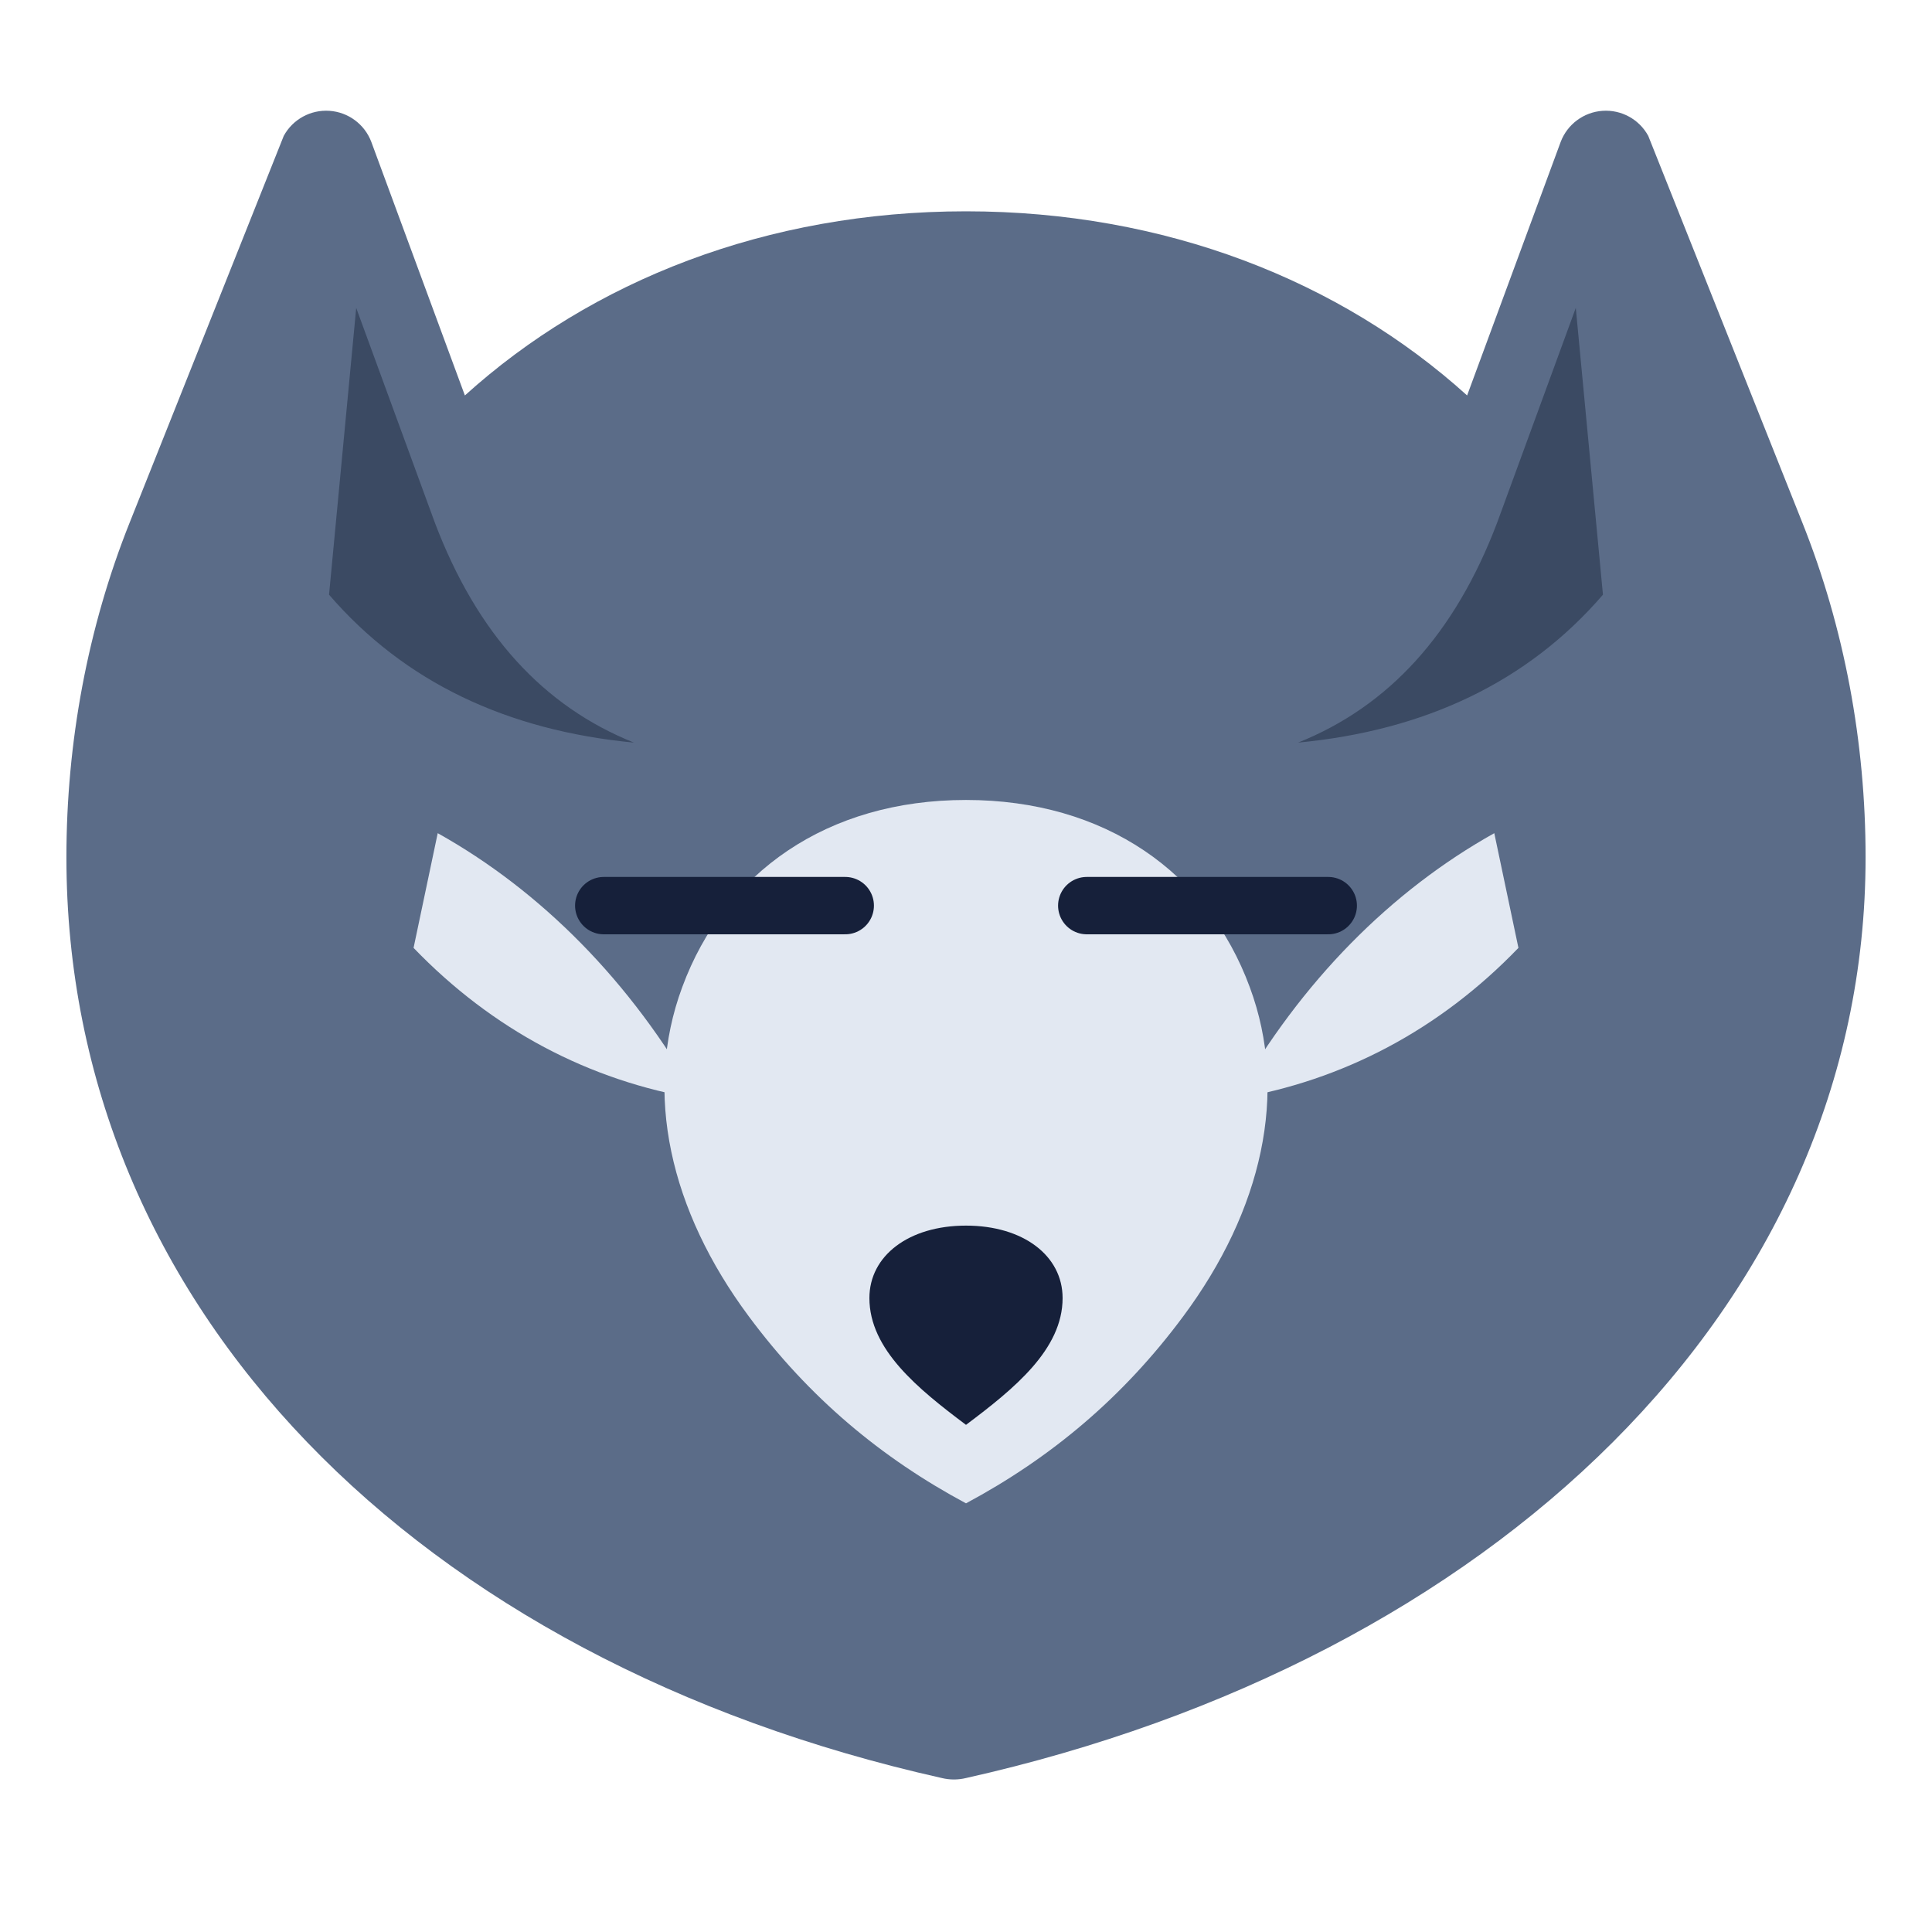
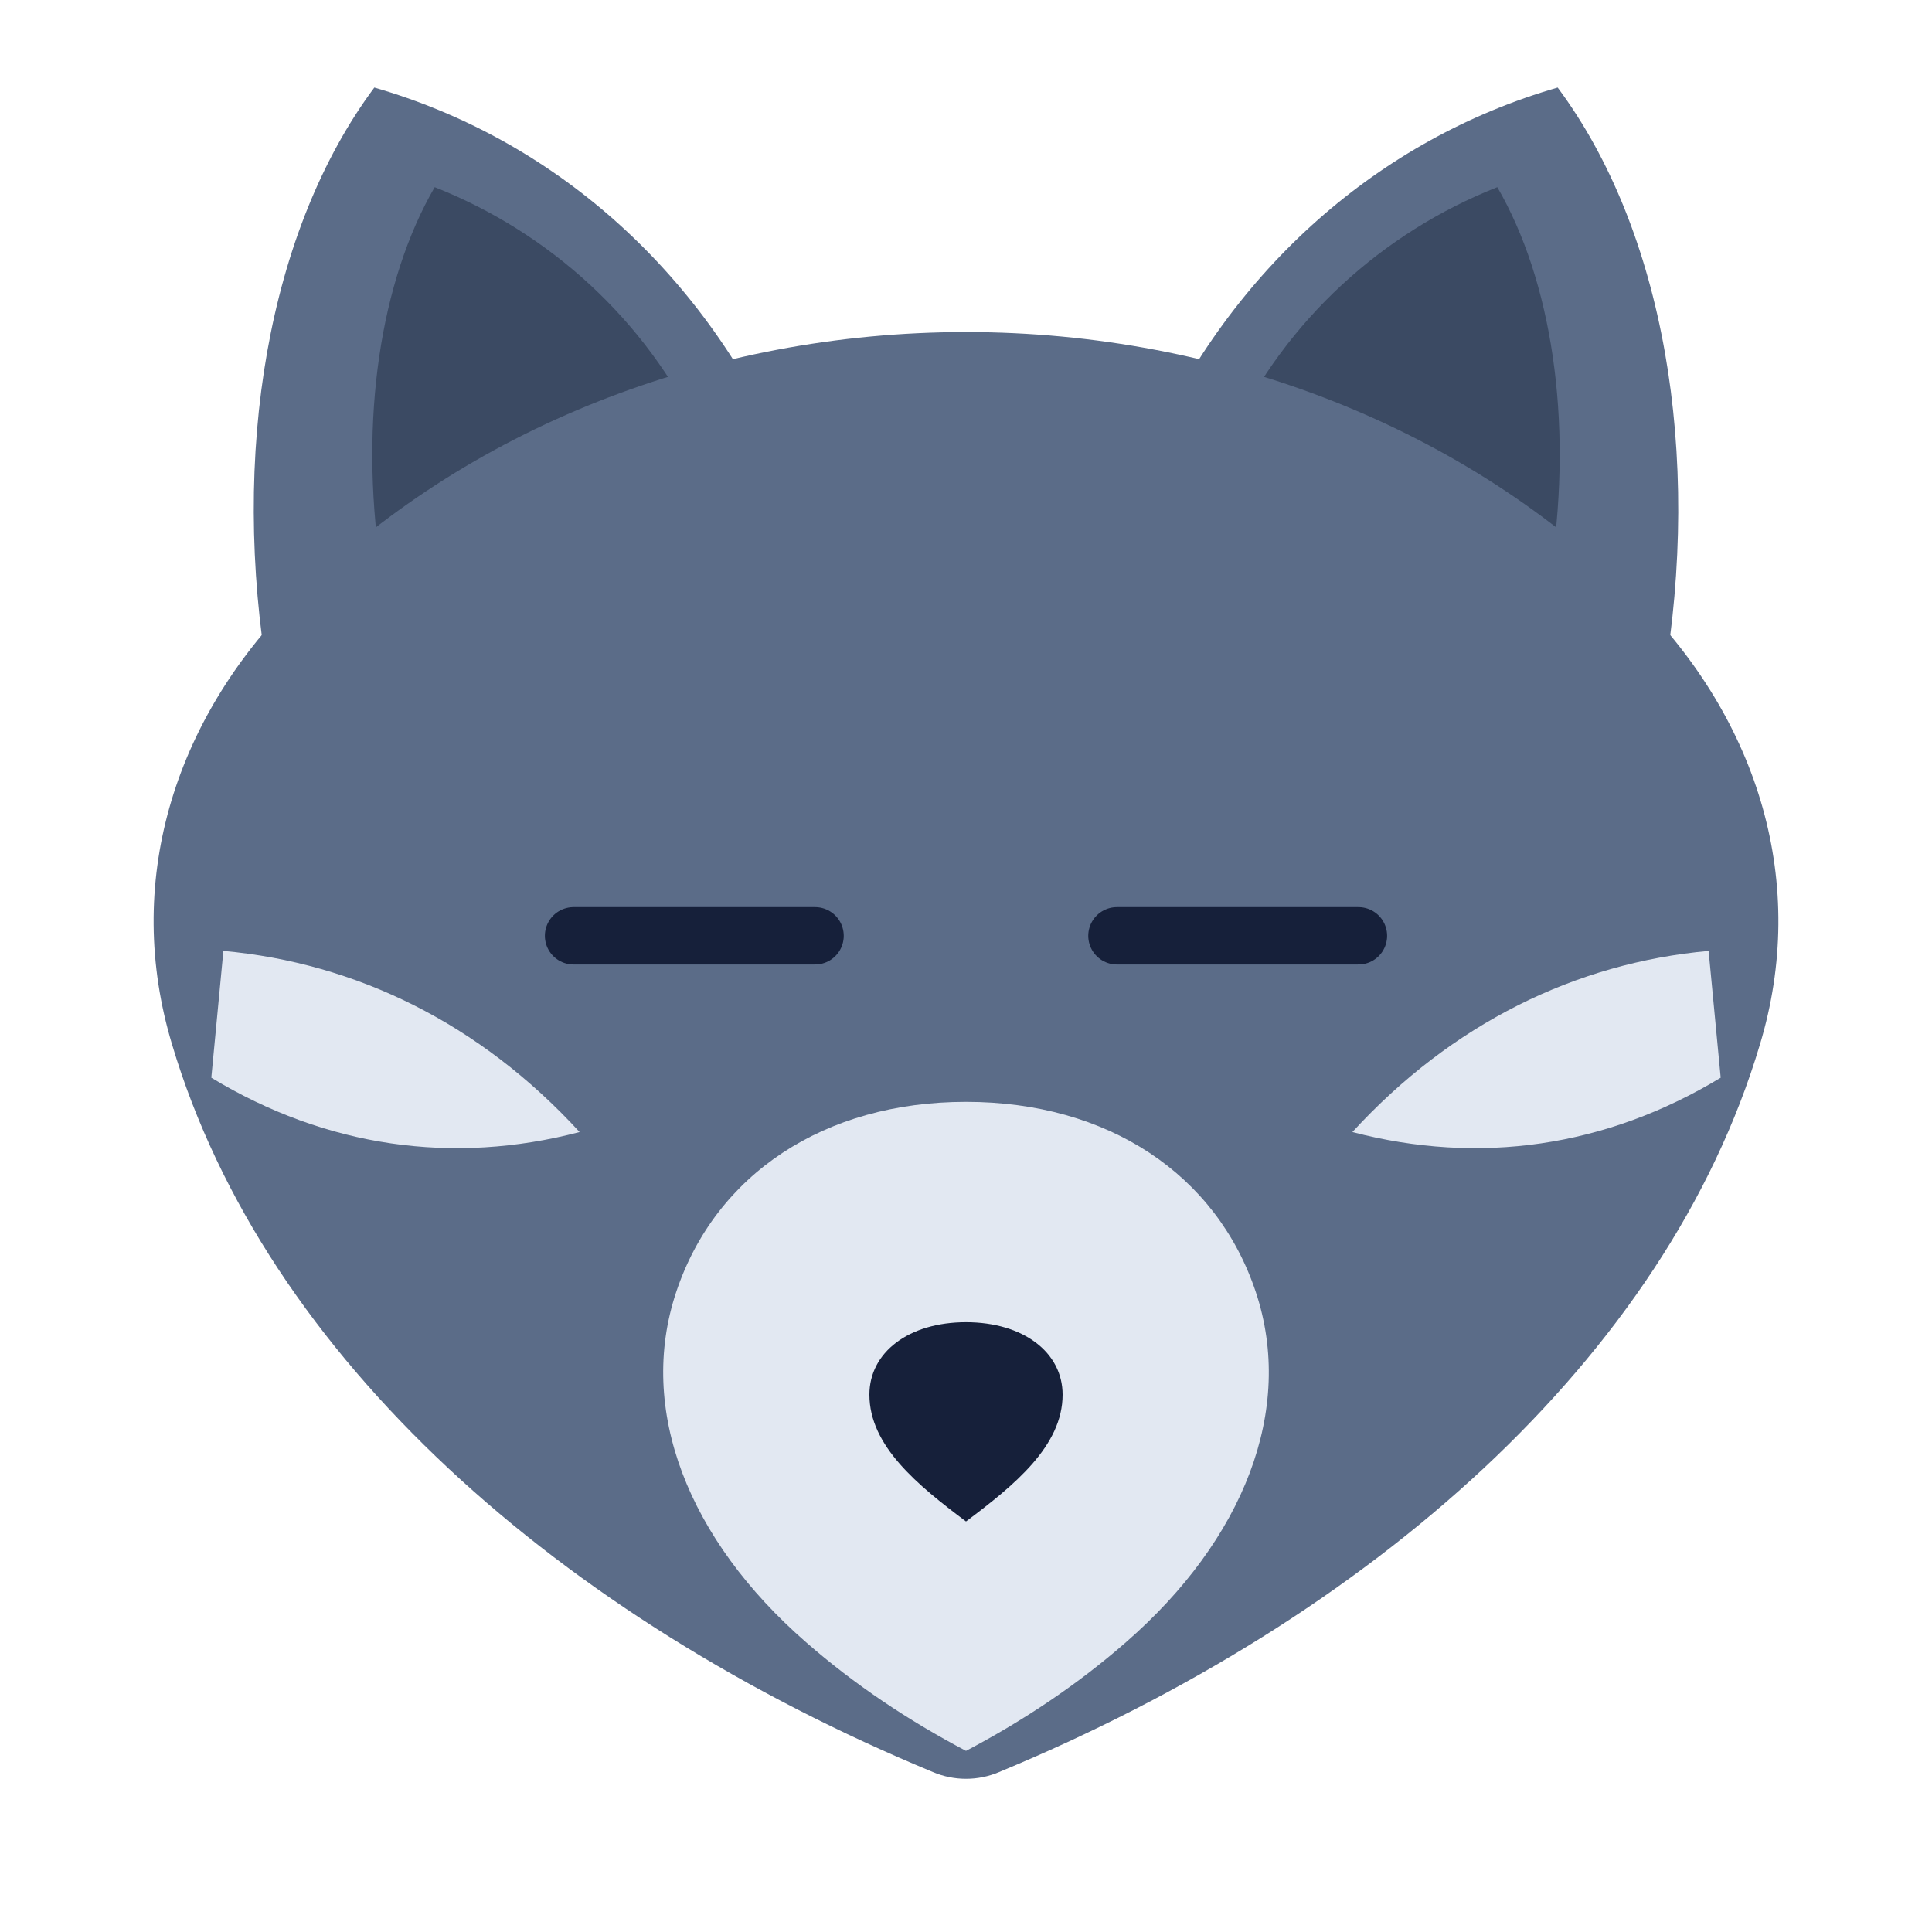
<svg xmlns="http://www.w3.org/2000/svg" viewBox="0 0 64 64" role="img" aria-label="Renard Foox">
-   <path d="M32 7c6.6 0 12.4 2.3 16.6 6.1l3.1-8.4a1.6 1.6 0 0 1 2.9-.2l5.1 12.8c1.4 3.5 2.1 7.3 2.1 11.1 0 14.9-12.4 26.6-29.8 30.5a1.7 1.7 0 0 1-.8 0C13.8 55 2.2 43.3 2.2 28.4c0-3.8.7-7.6 2.1-11.1L9.4 4.5a1.6 1.6 0 0 1 2.9.2l3.1 8.4C19.6 9.3 25.4 7 32 7z" fill="#5b6c88" />
-   <path d="M11.8 10.2l2.6 7.1c1.4 3.7 3.6 6.1 6.6 7.3-4.2-.4-7.6-2-10.1-4.9z" fill="#3b4a63" />
-   <path d="M52.2 10.2l-2.6 7.1c-1.4 3.7-3.6 6.1-6.6 7.3 4.2-.4 7.6-2 10.1-4.9z" fill="#3b4a63" />
-   <path d="M14.5 27.6c3.4 1.9 6.4 4.9 8.6 8.8-3.6-.6-6.8-2.3-9.4-5z" fill="#e2e8f2" />
-   <path d="M49.5 27.6c-3.4 1.9-6.4 4.9-8.6 8.8 3.6-.6 6.8-2.3 9.4-5z" fill="#e2e8f2" />
-   <path d="M32 26.5c4.6 0 8 2.4 9.4 6.2 1.3 3.5.4 7.4-2.2 10.9-2 2.7-4.4 4.7-7.2 6.2-2.8-1.5-5.2-3.5-7.2-6.2-2.6-3.5-3.5-7.4-2.2-10.9 1.4-3.8 4.8-6.2 9.4-6.2z" fill="#e2e8f2" />
-   <path d="M20.0 30.0 h8" fill="none" stroke="#16203a" stroke-width="1.9" stroke-linecap="round" />
-   <path d="M36.0 30.0 h8" fill="none" stroke="#16203a" stroke-width="1.9" stroke-linecap="round" />
-   <path d="M32 40.6c1.9 0 3.2 1 3.2 2.4 0 1.7-1.6 3-3.2 4.2-1.6-1.2-3.2-2.5-3.2-4.2 0-1.4 1.3-2.4 3.2-2.4z" fill="#16203a" />
+   <path d="M8.9 22.6C7.6 15 8.9 7.6 12.4 2.9C18.3 4.6 23.2 8.9 25.9 14.9C22.4 19.3 17.2 22.2 8.9 22.6Z" fill="#5b6c88" />
+   <path d="M55.1 22.6C56.4 15 55.1 7.6 51.6 2.9C45.7 4.6 40.8 8.9 38.1 14.9C41.6 19.3 46.8 22.2 55.1 22.6Z" fill="#5b6c88" />
+   <path d="M12.6 18.7C11.9 13.9 12.6 9.3 14.4 6.2C18.2 7.7 21.4 10.6 23.2 14.4C20.6 17 17.1 18.5 12.6 18.7Z" fill="#3b4a63" />
+   <path d="M51.4 18.7C52.1 13.9 51.4 9.3 49.6 6.2C45.8 7.7 42.6 10.6 40.8 14.4C43.4 17 46.9 18.5 51.4 18.7Z" fill="#3b4a63" />
+   <path d="M32 11C40.5 11 48.6 14.2 54.2 19.8C58.3 23.9 59.9 29.3 58.3 34.6C55.2 45 45.4 53.6 33.1 58.7a2.8 2.8 0 0 1-2.2 0C18.6 53.6 8.8 45 5.7 34.6C4.1 29.3 5.7 23.9 9.8 19.8C15.4 14.2 23.5 11 32 11Z" fill="#5b6c88" />
+   <path d="M7.4 31.5C11.8 31.9 15.9 33.9 19.2 37.5C15 38.6 10.8 38 7 35.7Z" fill="#e2e8f2" />
+   <path d="M56.6 31.5C52.2 31.9 48.1 33.9 44.8 37.5C49 38.6 53.2 38 57 35.7Z" fill="#e2e8f2" />
+   <path d="M32 36.5C36.7 36.5 40.3 38.9 41.6 42.8C42.9 46.7 41.2 51 37.3 54.4C35.7 55.8 33.9 57 32 58C30.1 57 28.3 55.8 26.7 54.4C22.8 51 21.1 46.7 22.4 42.8C23.7 38.9 27.3 36.5 32 36.5Z" fill="#e2e8f2" />
+   <path d="M19.0 31.0 h8" fill="none" stroke="#16203a" stroke-width="1.9" stroke-linecap="round" />
+   <path d="M37.0 31.0 h8" fill="none" stroke="#16203a" stroke-width="1.9" stroke-linecap="round" />
+   <path d="M32 43.8c1.9 0 3.2 1 3.2 2.4 0 1.7-1.6 3-3.2 4.2-1.6-1.2-3.2-2.5-3.2-4.2 0-1.4 1.3-2.4 3.2-2.4z" fill="#16203a" />
</svg>
